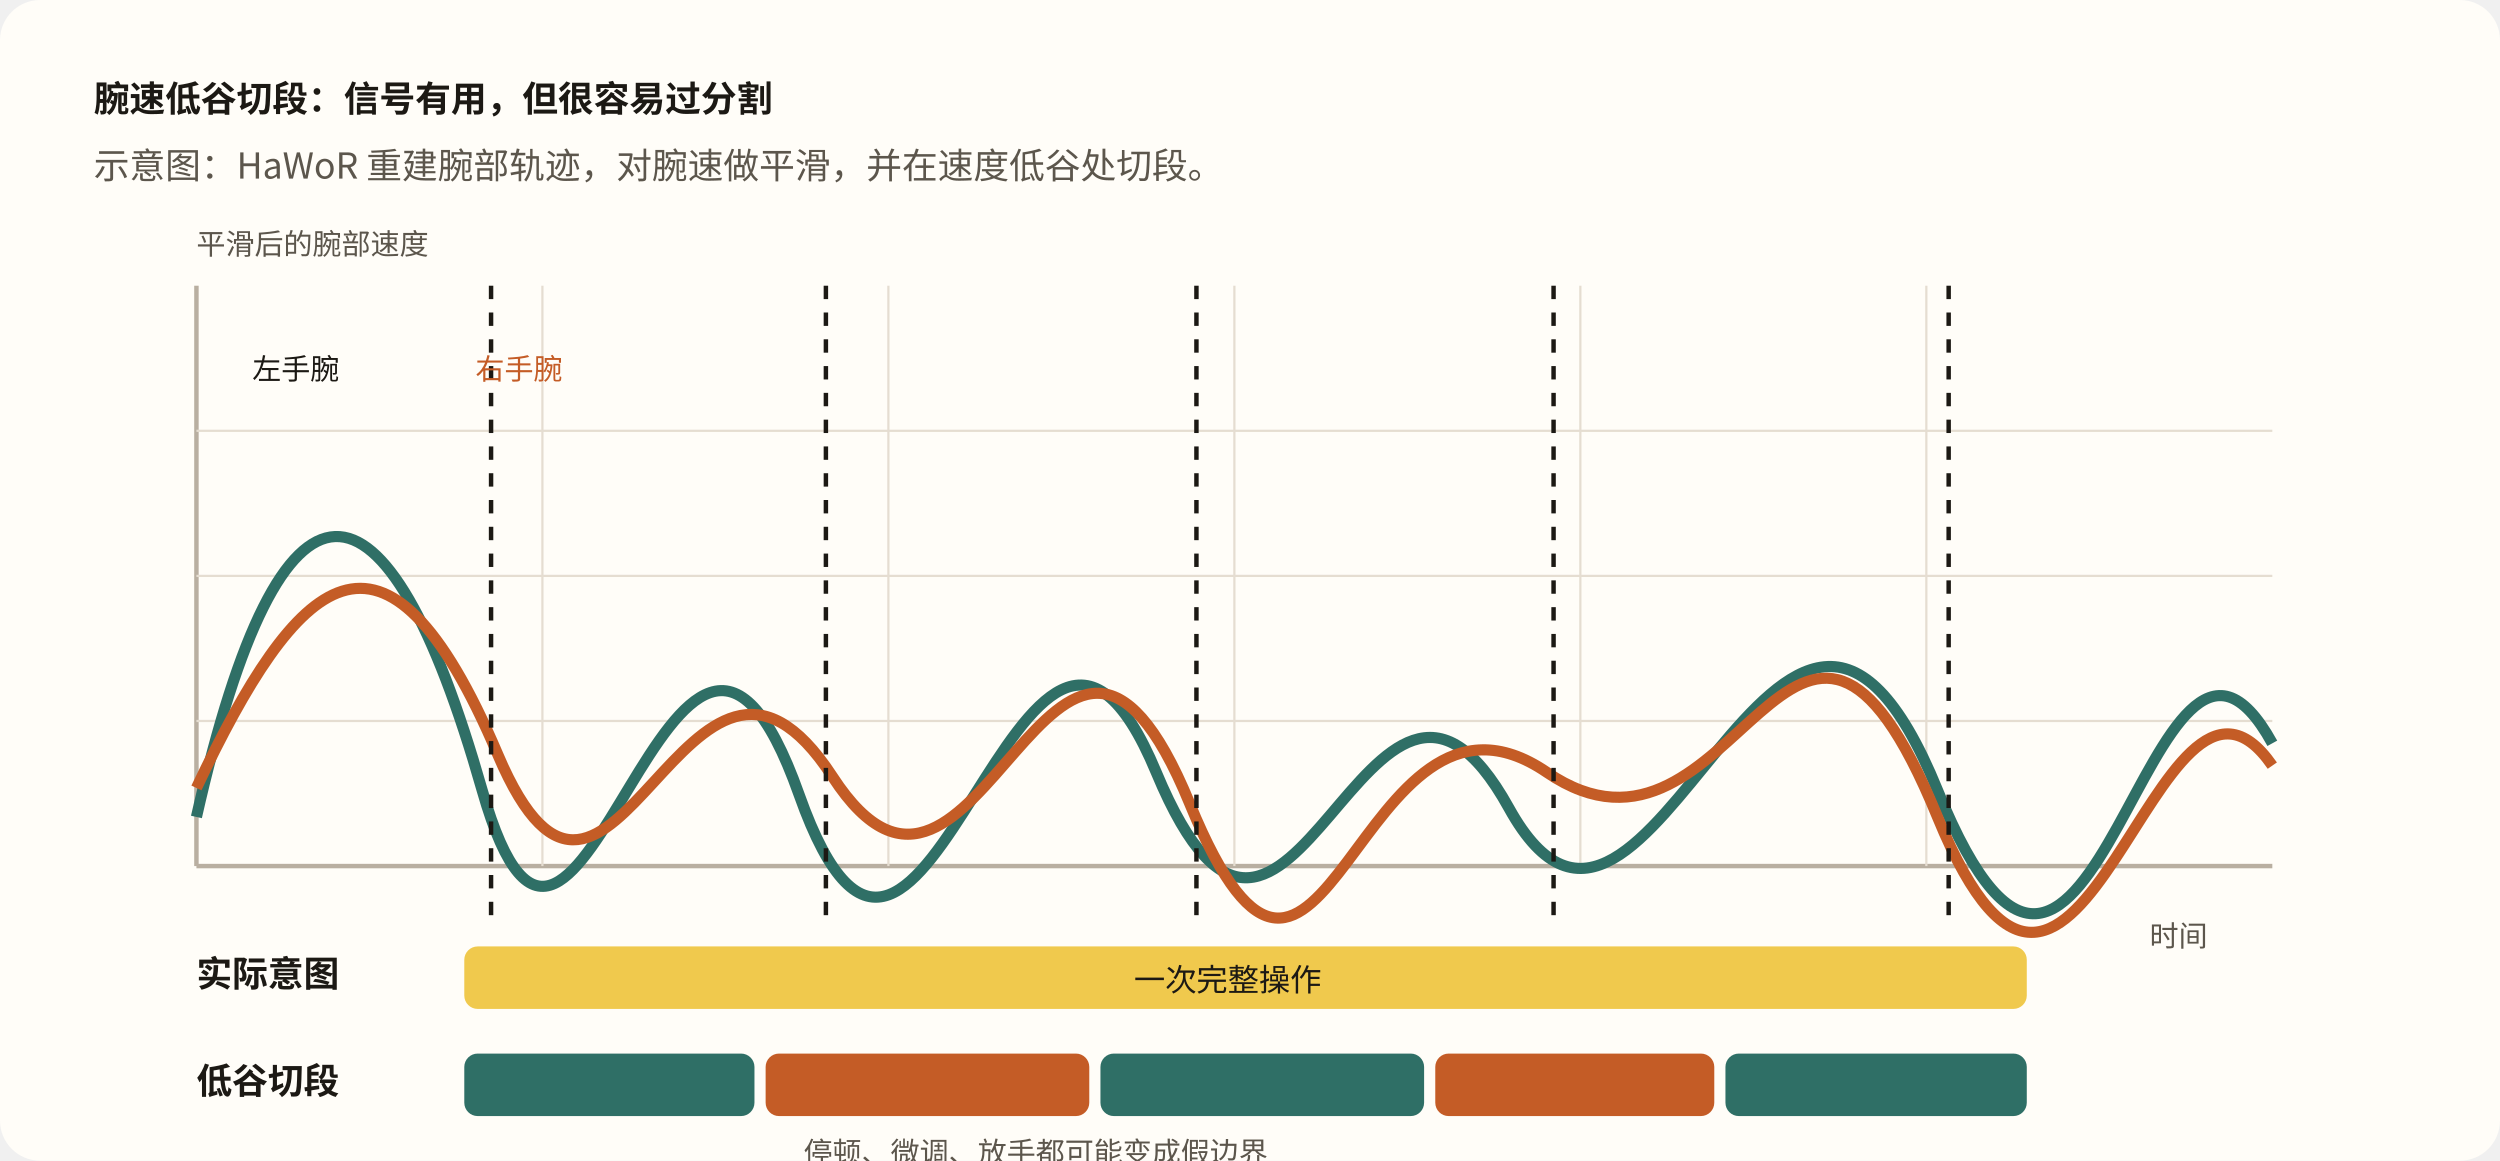
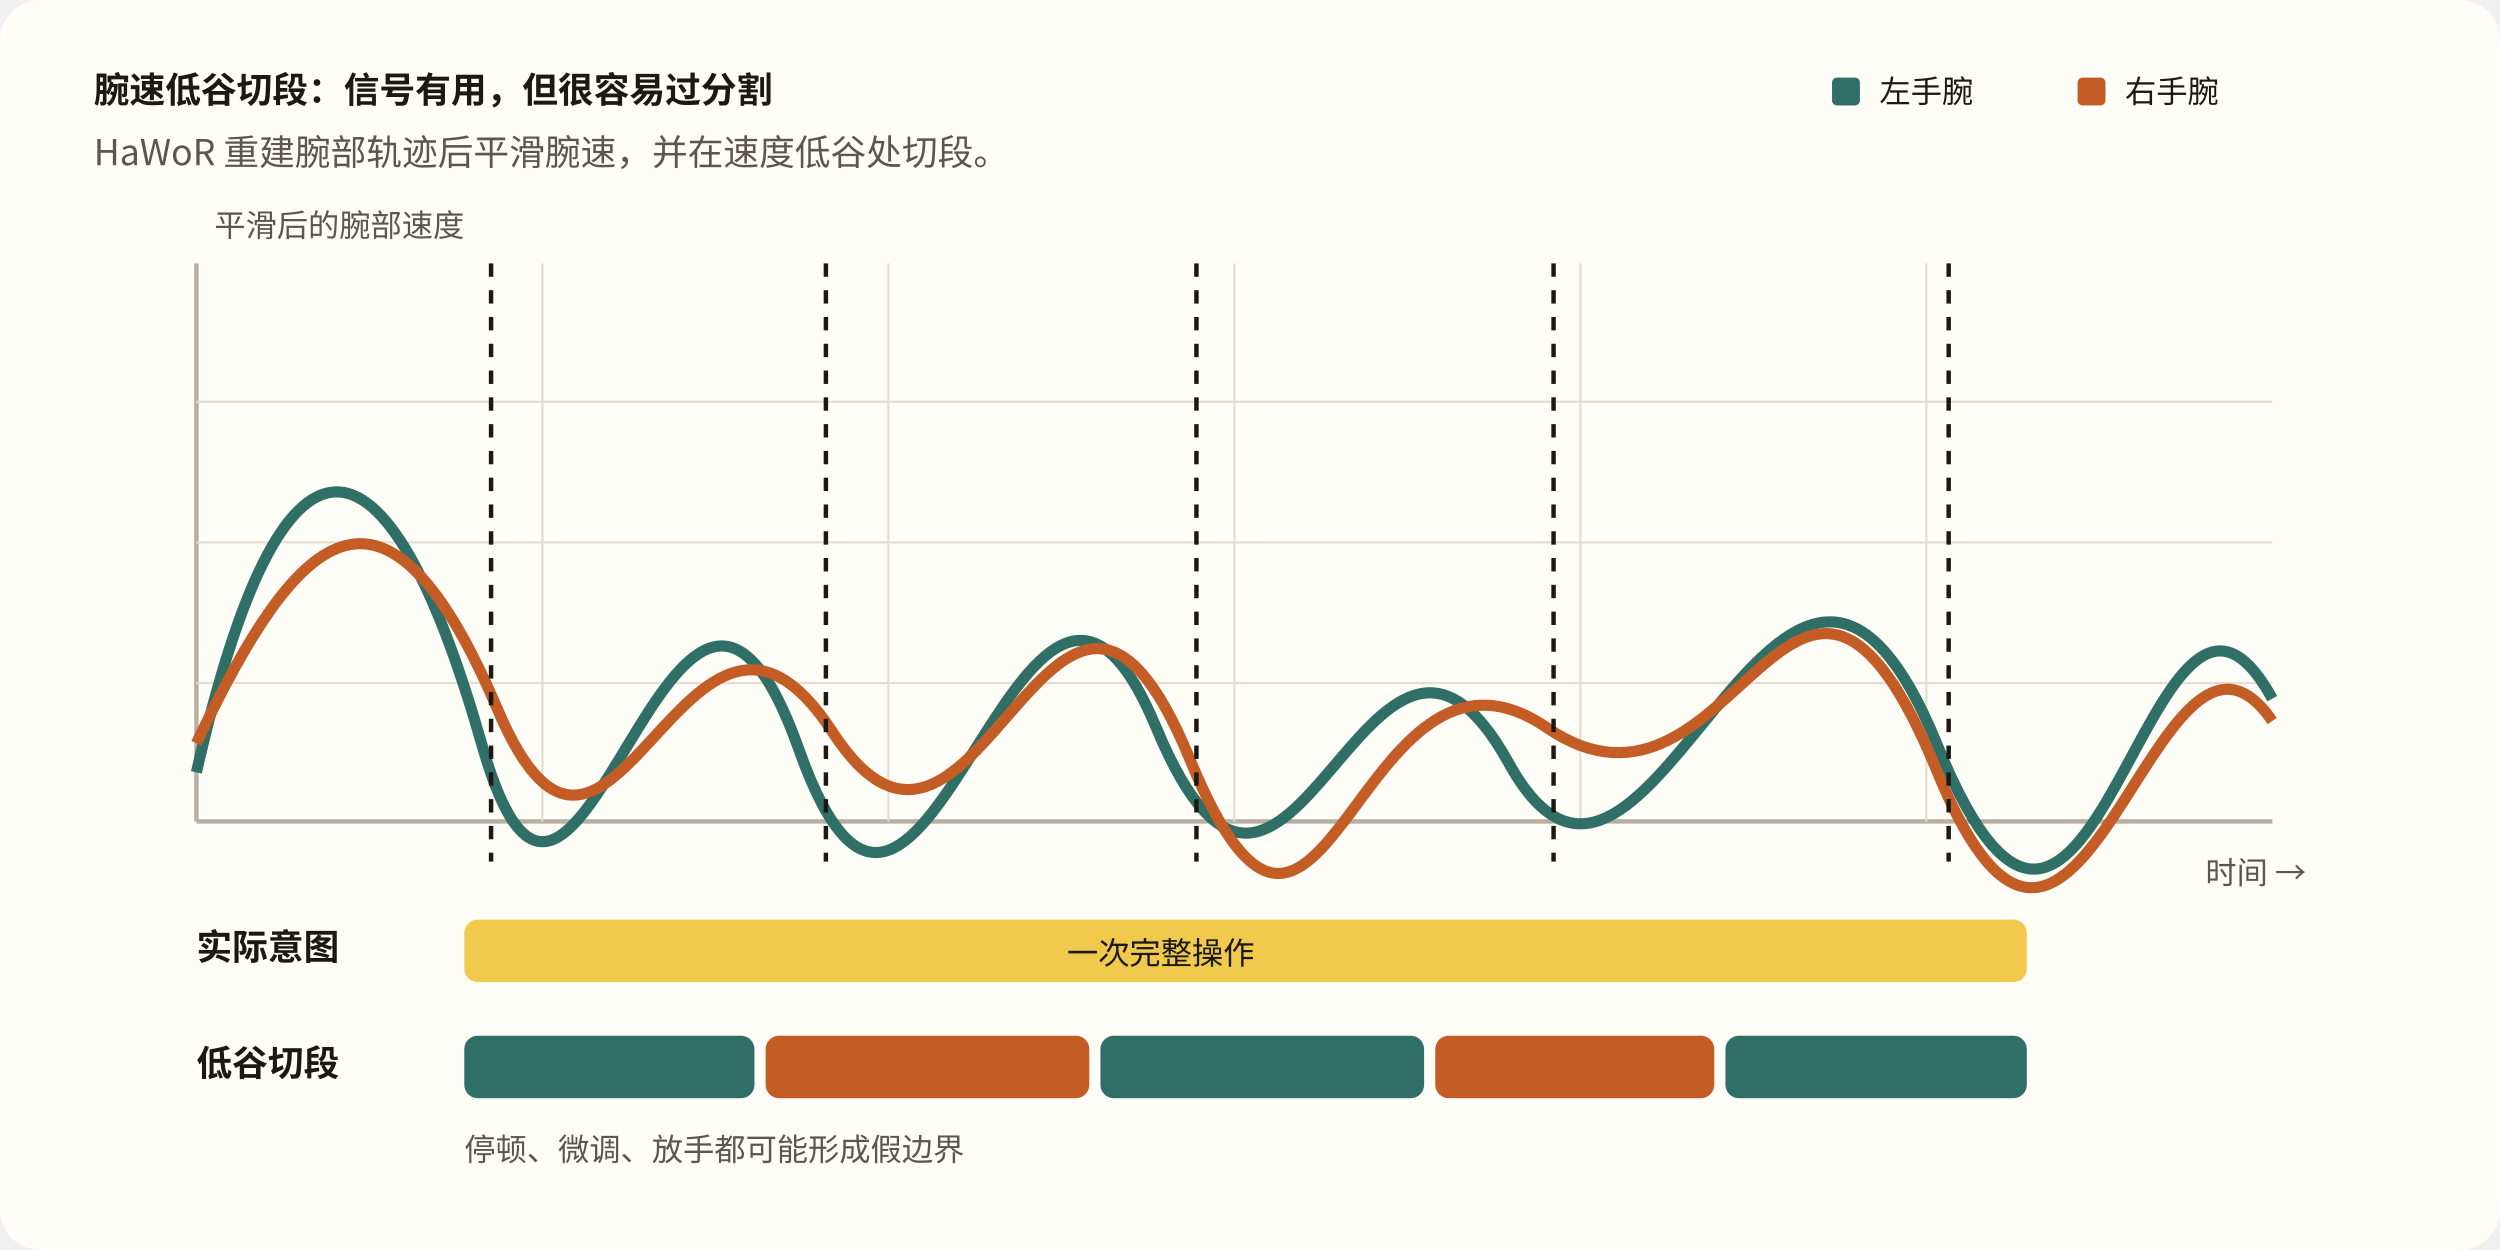
- <svg xmlns="http://www.w3.org/2000/svg" viewBox="0 0 1120 520" role="img" aria-labelledby="title desc">
+ <svg xmlns="http://www.w3.org/2000/svg" viewBox="0 0 1120 560" role="img" aria-labelledby="title desc">
  <defs>
    <style>
      .bg{fill:#fffdf8}.ink{fill:#1c1914}.muted{fill:#5c564c}.grid{stroke:#e5ddd1;stroke-width:1}.axis{stroke:#b9afa1;stroke-width:2}
      .left{fill:none;stroke:#2f6f66;stroke-width:5}.right{fill:none;stroke:#c45c26;stroke-width:5}
      .cut{stroke:#1c1914;stroke-width:2;stroke-dasharray:6 6}.gold{fill:#f0c94d}.pred{fill:#2f6f66}.bad{fill:#c45c26}
-       .txt{font:16px "IBM Plex Sans","Noto Sans CJK SC","PingFang SC","Microsoft YaHei",Arial,sans-serif}.mono{font:14px "IBM Plex Mono",monospace}.small{font-size:13px}.label{font-weight:700}
+       .swatch{stroke:#fff;stroke-width:1.5}
+       .txt{font:16px "IBM Plex Sans","Noto Sans CJK SC","PingFang SC","Microsoft YaHei",Arial,sans-serif}.mono{font:14px "IBM Plex Mono",monospace}.small{font-size:14px}.label{font-weight:700}
    </style>
  </defs>
-   <rect width="1120" height="520" rx="18" class="bg" />
-   <text x="42" y="50" class="txt label ink">腕速低谷切段：信号有用，但很容易过分割</text>
-   <text x="42" y="80" class="txt muted">示意图：HaWoR 重建腕部轨迹，对腕速做平滑，并在速度低谷处切段。</text>
-   <g transform="translate(88,128)">
-     <line x1="0" y1="260" x2="930" y2="260" class="axis" />
-     <line x1="0" y1="0" x2="0" y2="260" class="axis" />
+   <rect width="1120" height="560" rx="18" class="bg" />
+   <text x="42" y="46" class="txt label ink">腕速低谷切段：信号有用，但很容易过分割</text>
+   <text x="42" y="74" class="txt muted">HaWoR 重建腕部轨迹后平滑腕速，并在速度低谷处切段。</text>
+   <g transform="translate(820,34)">
+     <rect x="0" y="0" width="14" height="14" rx="3" fill="#2f6f66" class="swatch" />
+     <text x="22" y="12" class="txt small ink">左手腕</text>
+     <rect x="110" y="0" width="14" height="14" rx="3" fill="#c45c26" class="swatch" />
+     <text x="132" y="12" class="txt small ink">右手腕</text>
+   </g>
+   <g transform="translate(88,118)">
+     <line x1="0" y1="250" x2="930" y2="250" class="axis" />
+     <line x1="0" y1="0" x2="0" y2="250" class="axis" />
    <g class="grid">
-       <line x1="0" y1="65" x2="930" y2="65" />
-       <line x1="0" y1="130" x2="930" y2="130" />
-       <line x1="0" y1="195" x2="930" y2="195" />
-       <line x1="155" y1="0" x2="155" y2="260" />
-       <line x1="310" y1="0" x2="310" y2="260" />
-       <line x1="465" y1="0" x2="465" y2="260" />
-       <line x1="620" y1="0" x2="620" y2="260" />
-       <line x1="775" y1="0" x2="775" y2="260" />
+       <line x1="0" y1="62" x2="930" y2="62" />
+       <line x1="0" y1="125" x2="930" y2="125" />
+       <line x1="0" y1="188" x2="930" y2="188" />
+       <line x1="155" y1="0" x2="155" y2="250" />
+       <line x1="310" y1="0" x2="310" y2="250" />
+       <line x1="465" y1="0" x2="465" y2="250" />
+       <line x1="620" y1="0" x2="620" y2="250" />
+       <line x1="775" y1="0" x2="775" y2="250" />
    </g>
-     <path class="left" d="M0 238 C38 70,85 75,128 226 S214 70,270 228 S370 74,430 218 S525 120,588 234 S710 54,780 226 S875 105,930 205" />
-     <path class="right" d="M0 225 C45 130,84 90,135 210 S220 120,285 220 S385 86,445 232 S520 160,605 218 S716 82,780 238 S878 140,930 215" />
+     <path class="left" d="M0 228 C38 60,85 65,128 216 S214 60,270 218 S370 64,430 208 S525 110,588 224 S710 44,780 216 S875 95,930 195" />
+     <path class="right" d="M0 215 C45 120,84 80,135 200 S220 110,285 210 S385 76,445 222 S520 150,605 208 S716 72,780 228 S878 130,930 205" />
    <g>
-       <line x1="132" y1="0" x2="132" y2="285" class="cut" />
-       <line x1="282" y1="0" x2="282" y2="285" class="cut" />
-       <line x1="448" y1="0" x2="448" y2="285" class="cut" />
-       <line x1="608" y1="0" x2="608" y2="285" class="cut" />
-       <line x1="785" y1="0" x2="785" y2="285" class="cut" />
+       <line x1="132" y1="0" x2="132" y2="268" class="cut" />
+       <line x1="282" y1="0" x2="282" y2="268" class="cut" />
+       <line x1="448" y1="0" x2="448" y2="268" class="cut" />
+       <line x1="608" y1="0" x2="608" y2="268" class="cut" />
+       <line x1="785" y1="0" x2="785" y2="268" class="cut" />
    </g>
-     <text x="0" y="-14" class="txt small muted">平滑后的腕部速度</text>
-     <text x="875" y="296" class="txt small muted">时间</text>
-     <text x="25" y="42" class="txt small ink">左手腕</text>
-     <text x="125" y="42" class="txt small" fill="#c45c26">右手腕</text>
+     <text x="8" y="-12" class="txt small muted">平滑后的腕部速度</text>
+     <text x="900" y="278" class="txt small muted">时间 →</text>
  </g>
-   <g transform="translate(88,442)">
+   <g transform="translate(88,430)">
    <text x="0" y="0" class="txt label ink">实际意图</text>
    <rect x="120" y="-18" width="700" height="28" rx="6" class="gold" />
-     <text x="420" y="2" class="mono ink">一次完整操作</text>
-     <text x="0" y="48" class="txt label ink">低谷切段</text>
-     <rect x="120" y="30" width="130" height="28" rx="6" class="pred" />
-     <rect x="255" y="30" width="145" height="28" rx="6" class="bad" />
-     <rect x="405" y="30" width="145" height="28" rx="6" class="pred" />
-     <rect x="555" y="30" width="125" height="28" rx="6" class="bad" />
-     <rect x="685" y="30" width="135" height="28" rx="6" class="pred" />
-     <text x="272" y="79" class="txt small muted">停顿、微调、放手都可能变成假边界</text>
+     <text x="390" y="2" class="mono ink">一次完整操作</text>
+     <text x="0" y="52" class="txt label ink">低谷切段</text>
+     <rect x="120" y="34" width="130" height="28" rx="6" class="pred" />
+     <rect x="255" y="34" width="145" height="28" rx="6" class="bad" />
+     <rect x="405" y="34" width="145" height="28" rx="6" class="pred" />
+     <rect x="555" y="34" width="125" height="28" rx="6" class="bad" />
+     <rect x="685" y="34" width="135" height="28" rx="6" class="pred" />
+     <text x="120" y="90" class="txt small muted">停顿、微调、放手都可能形成假边界</text>
  </g>
</svg>
